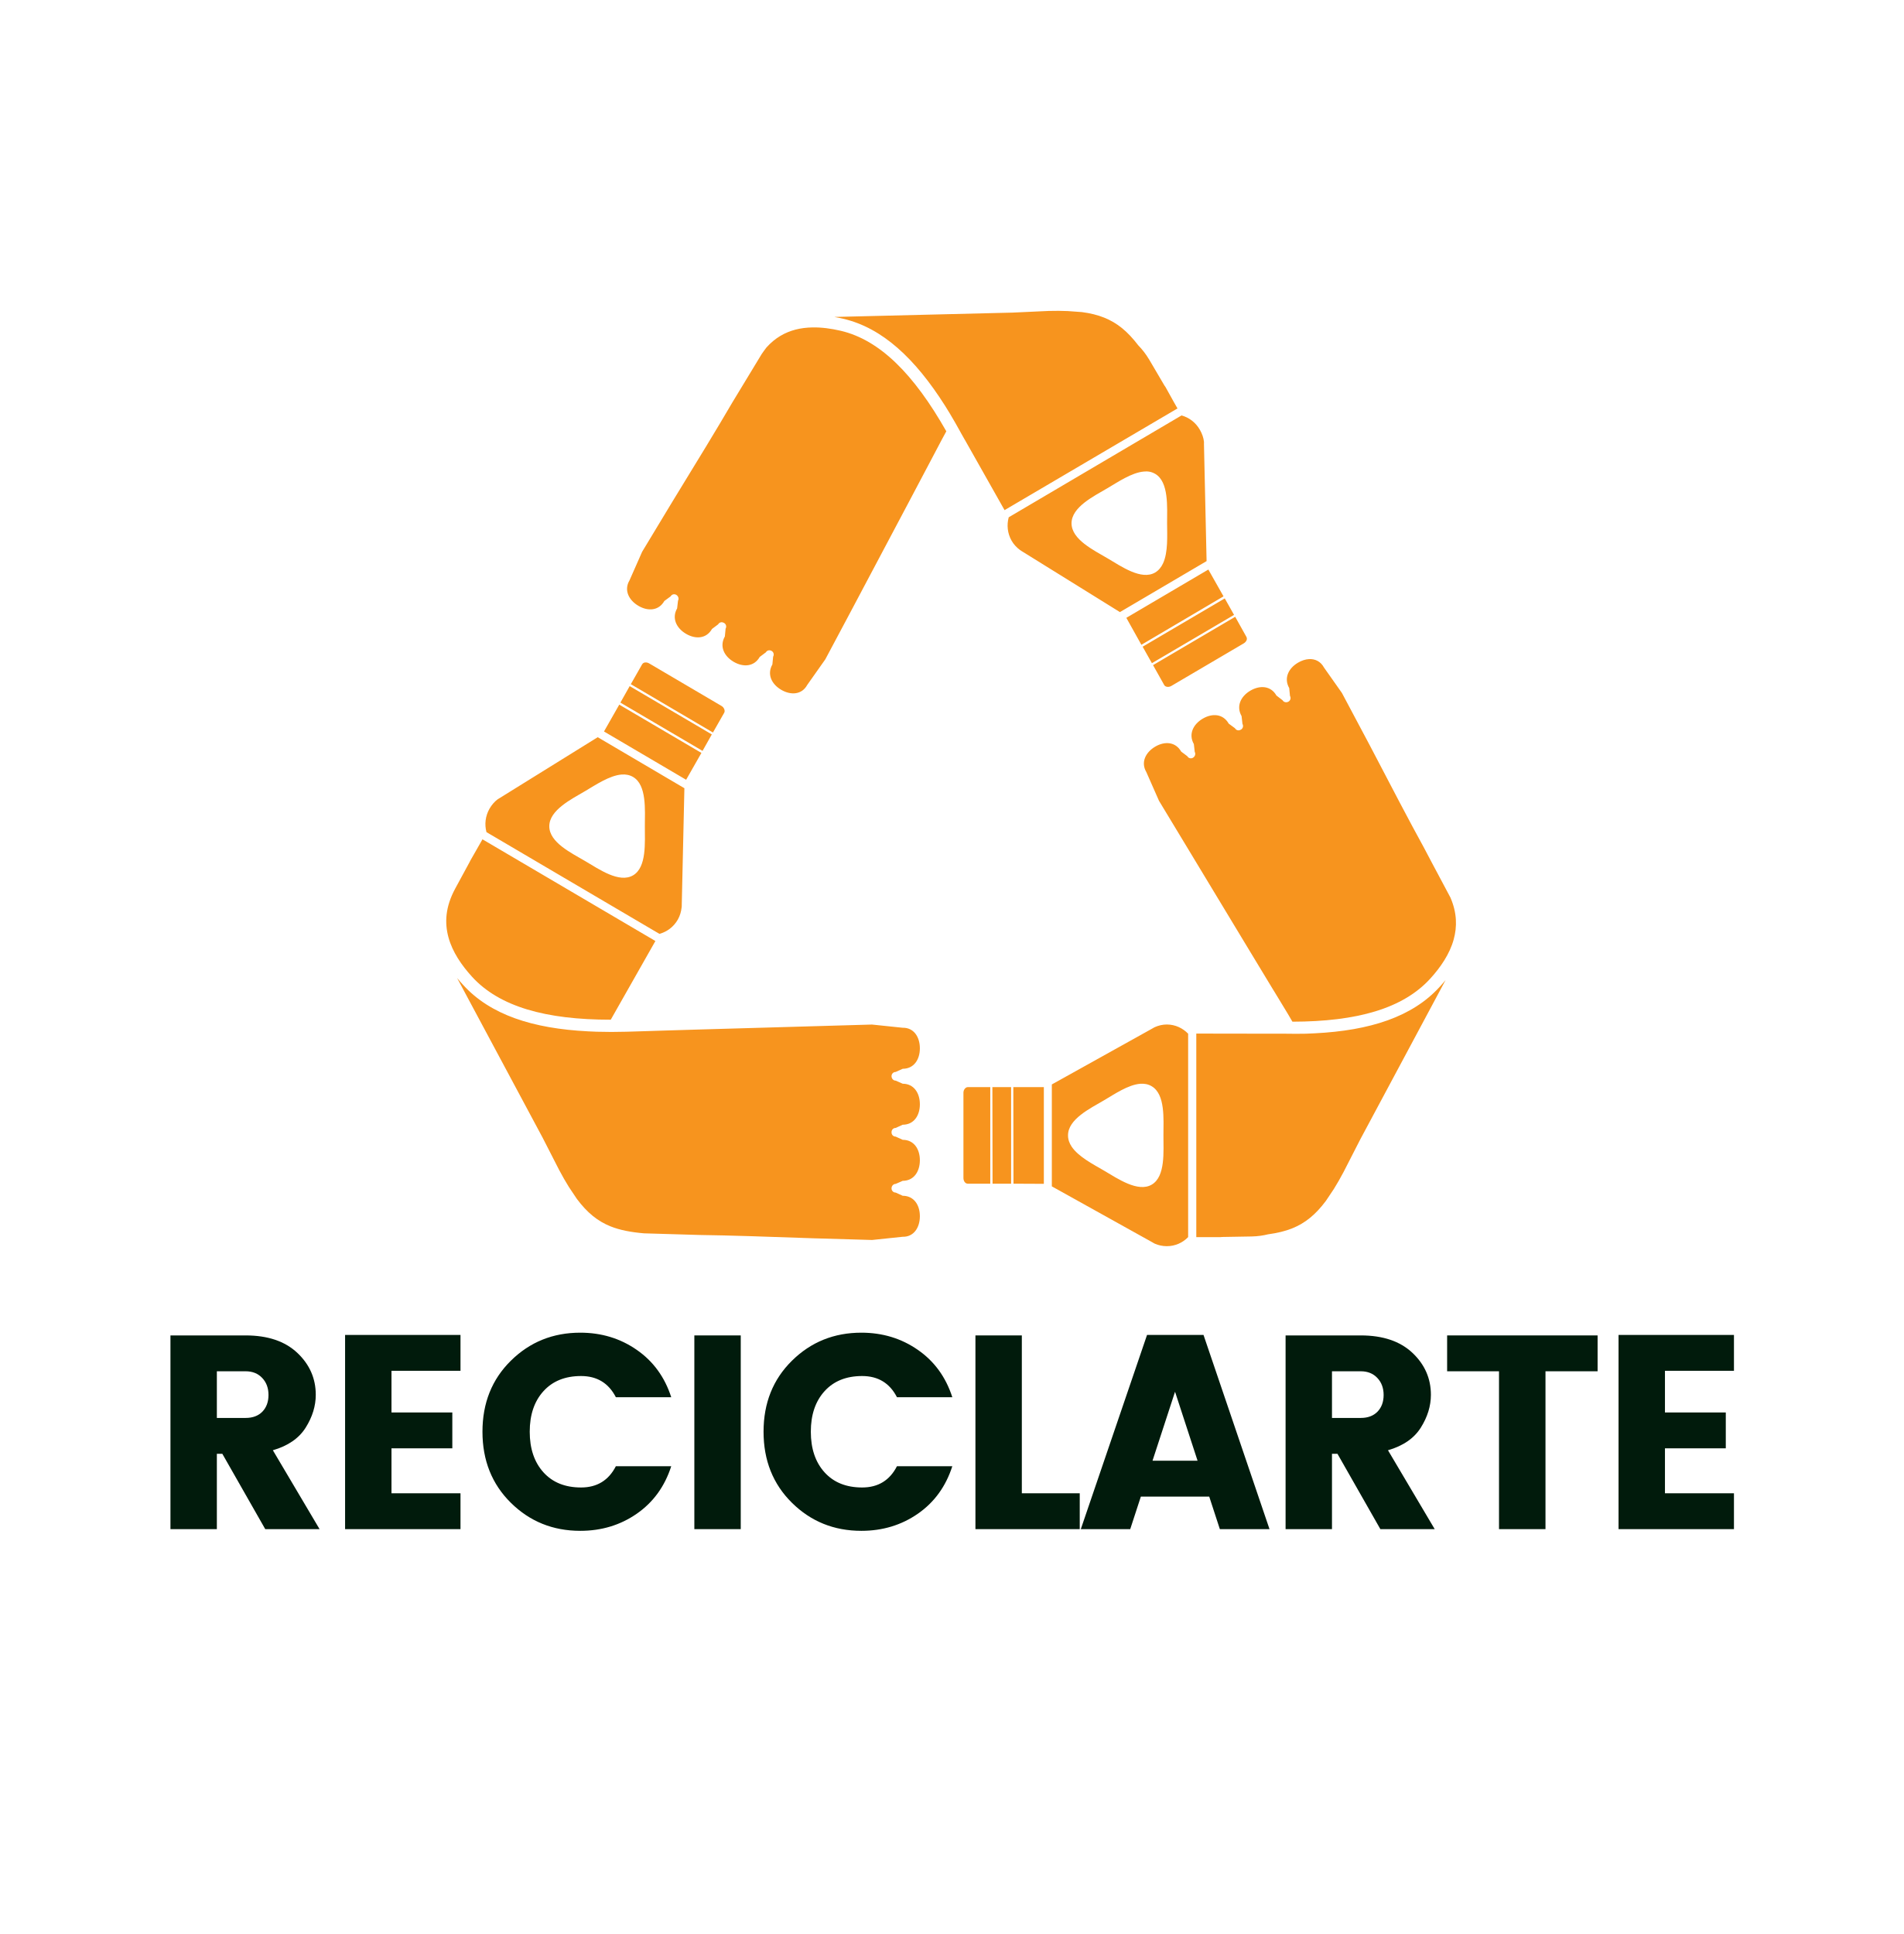
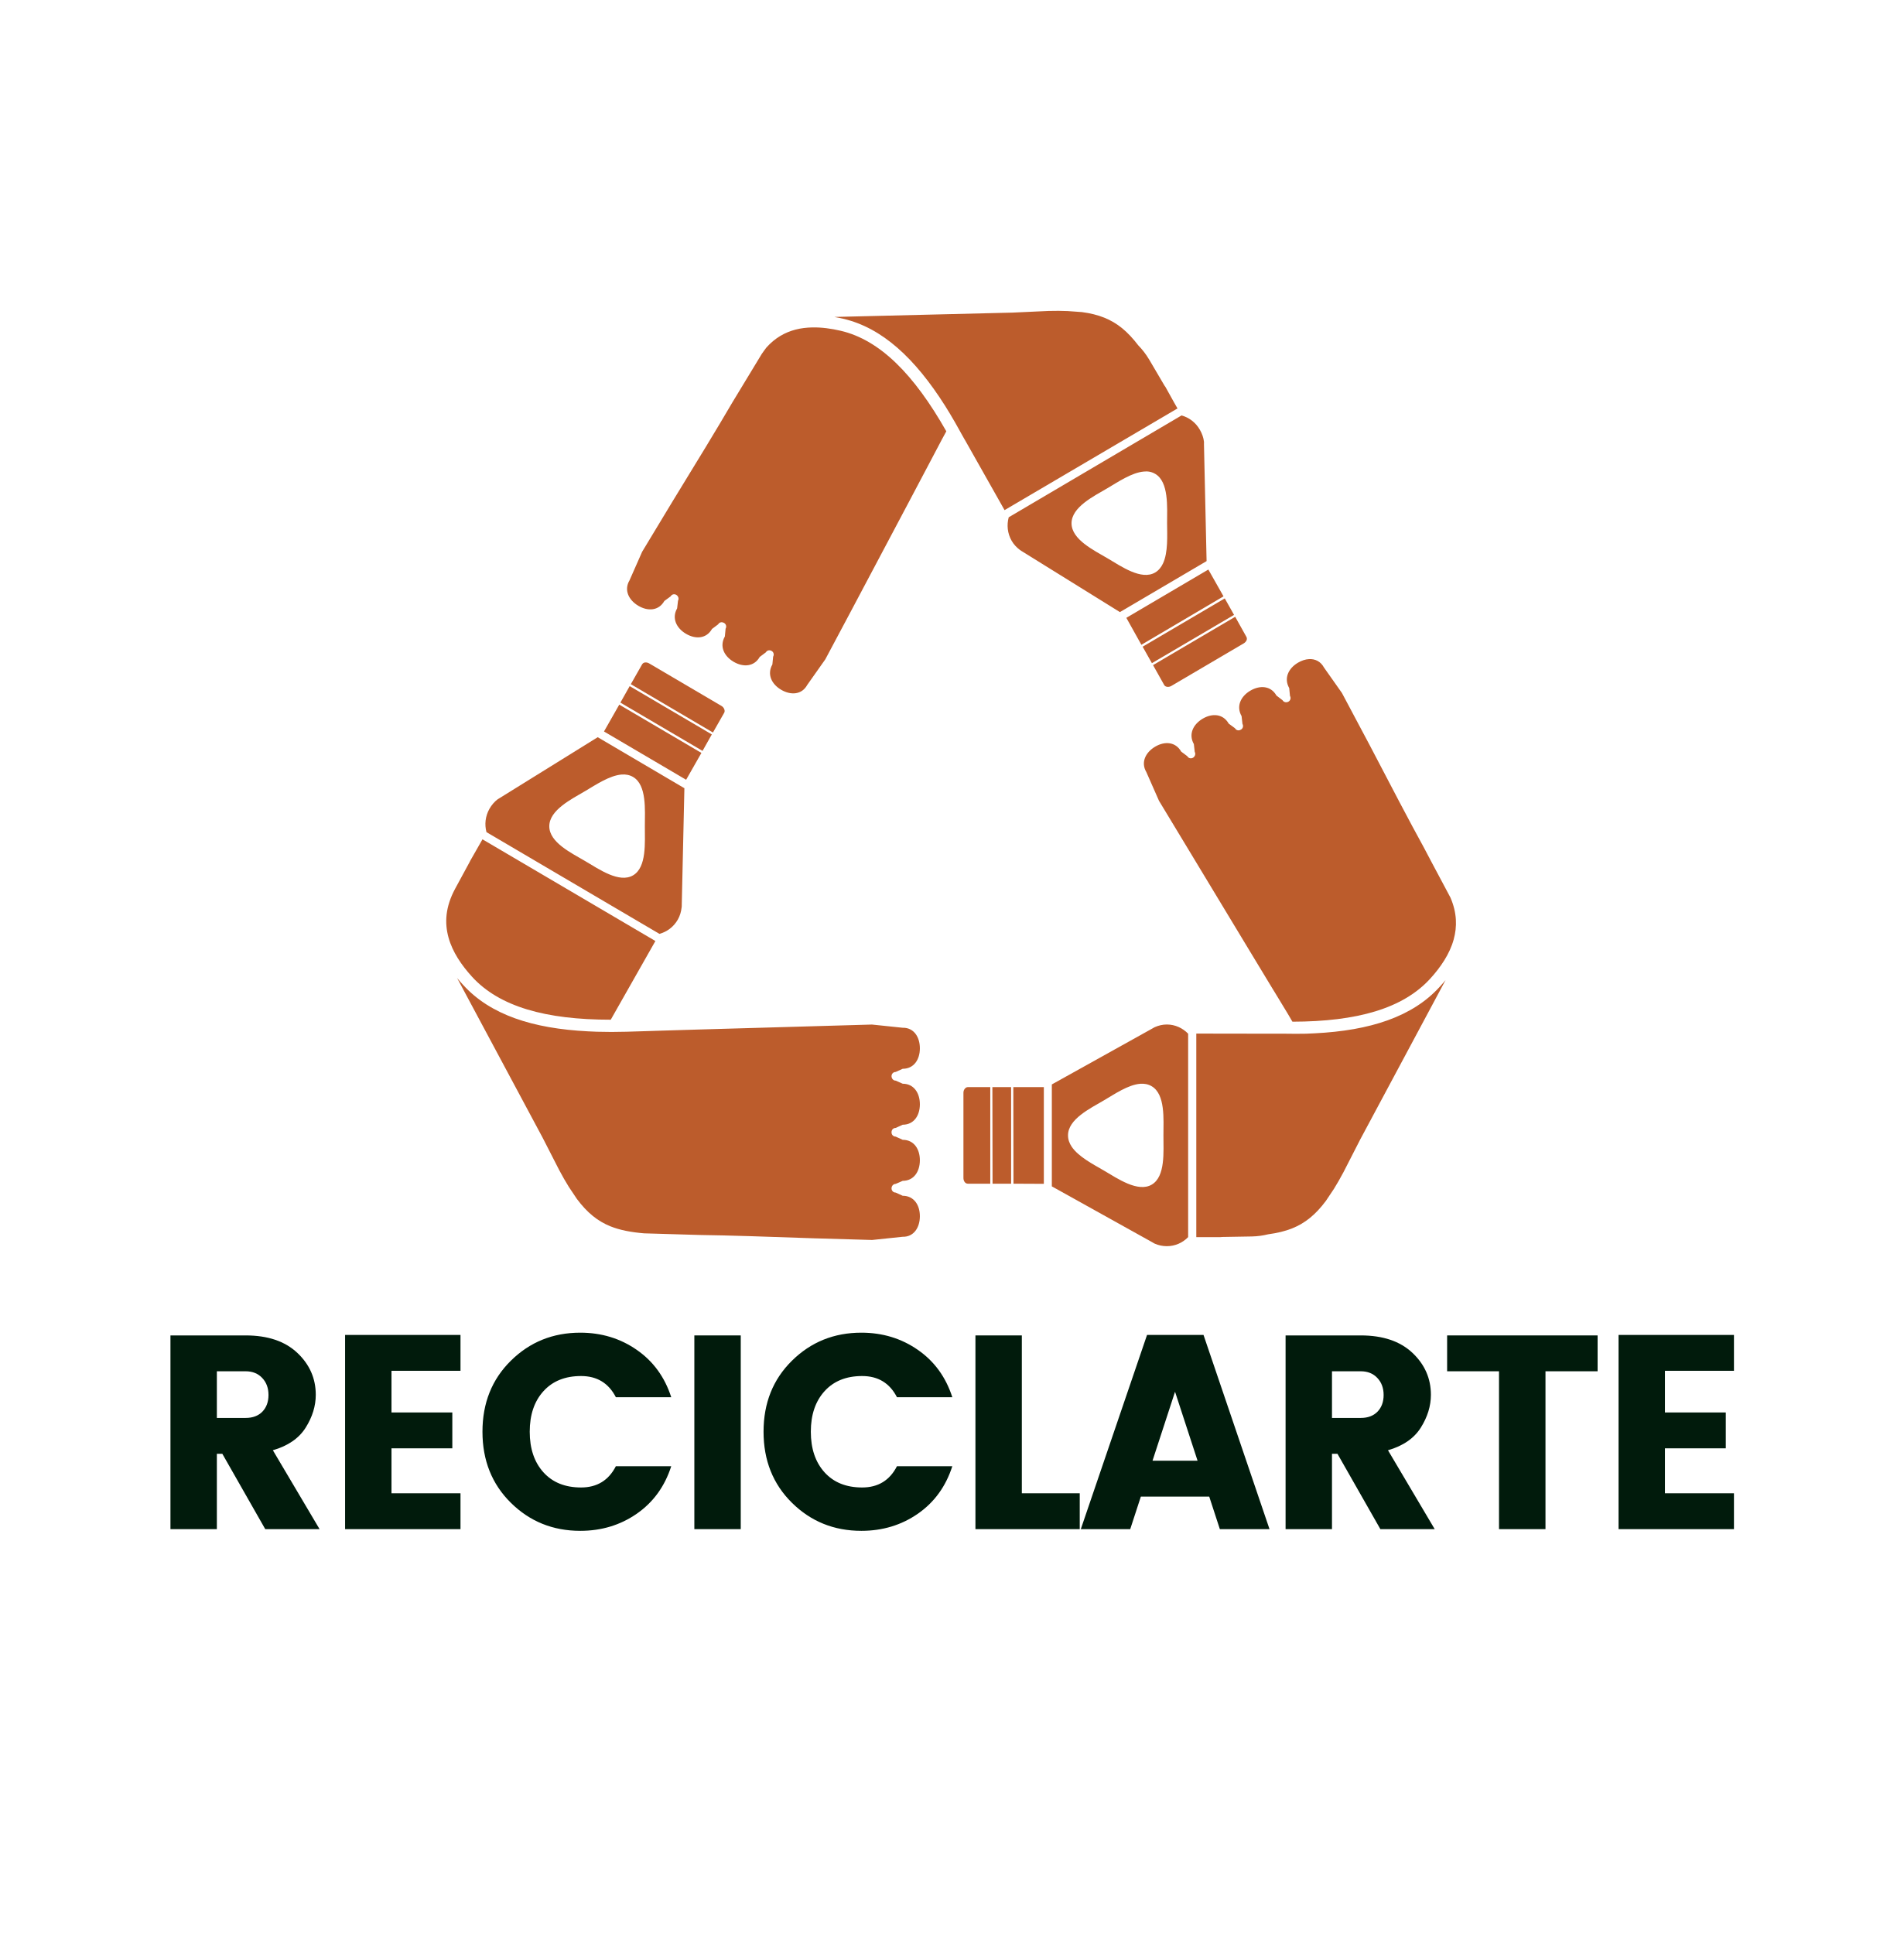
<svg xmlns="http://www.w3.org/2000/svg" width="187" height="190" viewBox="0 0 187 190" fill="none">
-   <path d="M63.36 65.083C63.233 65.101 63.134 65.168 63.075 65.271L61.967 67.216L70.035 71.963L71.144 70.017C71.202 69.912 71.192 69.784 71.144 69.665C71.097 69.546 71.007 69.429 70.873 69.352L63.765 65.172C63.633 65.093 63.484 65.067 63.36 65.083ZM61.856 67.406L60.944 69.025L69.013 73.769L69.924 72.15L61.856 67.406ZM60.833 69.225L59.332 71.862L67.4 76.606L68.902 73.969L60.833 69.225ZM58.714 72.426L49.107 78.389L49.045 78.427C48.99 78.462 48.936 78.488 48.885 78.525C48.566 78.765 48.295 79.084 48.082 79.456C47.671 80.182 47.586 81.003 47.788 81.751L64.776 91.744C65.514 91.546 66.175 91.064 66.588 90.337C66.798 89.965 66.913 89.559 66.956 89.157C66.971 89.092 66.971 89.035 66.971 88.969V88.894L67.23 77.435L58.718 72.426H58.714ZM61.067 76.091C61.465 76.061 61.85 76.131 62.189 76.331C63.545 77.124 63.348 79.57 63.346 81.162C63.339 82.755 63.543 85.199 62.189 85.995C60.833 86.79 58.849 85.399 57.495 84.602C56.141 83.804 53.959 82.769 53.959 81.175C53.957 79.582 56.143 78.508 57.495 77.71C58.51 77.112 59.877 76.184 61.067 76.091ZM47.395 82.456L46.199 84.552L46.125 84.702L44.722 87.287C43.74 89.1 43.664 90.664 44.056 92.095C44.448 93.528 45.344 94.832 46.36 95.948C49.052 98.905 53.612 100.178 59.996 100.178L64.382 92.447L47.395 82.456H47.393H47.395ZM44.905 96.087L53.295 111.752L54.933 114.952C55.257 115.569 55.572 116.106 55.882 116.609L56.671 117.788C57.686 119.146 58.714 119.971 59.959 120.474C60.896 120.852 61.975 121.054 63.261 121.165L68.742 121.327C71.627 121.364 75.439 121.495 79.952 121.653C80.129 121.665 80.266 121.665 80.445 121.667L85.669 121.818L88.675 121.503C89.766 121.527 90.362 120.597 90.362 119.482C90.362 118.37 89.768 117.475 88.675 117.475L87.985 117.161C87.756 117.161 87.578 116.981 87.578 116.747C87.578 116.514 87.756 116.308 87.985 116.308L88.675 116.007C89.768 116.007 90.362 115.098 90.362 113.986C90.362 112.872 89.768 111.977 88.675 111.977L87.985 111.663C87.756 111.663 87.578 111.483 87.578 111.249V111.223C87.578 110.99 87.756 110.81 87.985 110.81L88.675 110.495C89.768 110.495 90.362 109.6 90.362 108.488C90.362 107.374 89.768 106.467 88.675 106.467L87.985 106.164C87.756 106.164 87.578 105.959 87.578 105.725C87.578 105.494 87.756 105.311 87.985 105.311L88.675 104.999C89.768 104.999 90.362 104.102 90.362 102.99C90.362 101.876 89.766 100.947 88.675 100.969L85.656 100.654L80.385 100.805L68.545 101.145L64.394 101.27L63.999 101.284L61.548 101.359C60.537 101.389 59.567 101.387 58.628 101.359C58.336 101.351 58.054 101.335 57.766 101.321C52.315 101.046 48.172 99.703 45.498 96.763C45.299 96.546 45.096 96.32 44.905 96.087Z" fill="#F7941E" />
-   <path d="M103.991 30.537C103.678 30.533 103.349 30.537 103.006 30.548L99.47 30.711L81.964 31.138C82.26 31.19 82.543 31.247 82.827 31.314C86.663 32.205 89.885 35.201 92.844 39.874C92.999 40.12 93.145 40.359 93.299 40.614C93.634 41.171 93.979 41.774 94.308 42.372C94.341 42.433 94.361 42.473 94.396 42.534L94.764 43.187L94.79 43.225L98.681 50.116L115.669 40.126C115.56 39.94 115.439 39.726 115.338 39.548L114.487 38.016L114.389 37.879L112.899 35.344C112.564 34.778 112.194 34.315 111.814 33.925C111.294 33.248 110.774 32.684 110.213 32.231C109.163 31.382 107.946 30.879 106.282 30.661L104.891 30.56C104.601 30.548 104.303 30.538 103.991 30.537ZM79.785 32.167C79.228 32.179 78.676 32.243 78.147 32.381C77.114 32.65 76.144 33.185 75.289 34.139C75.139 34.34 74.983 34.544 74.833 34.766L71.95 39.522C70.478 42.049 68.465 45.347 66.073 49.249C65.98 49.404 65.91 49.521 65.814 49.677L63.079 54.207L61.837 57.02C61.272 57.974 61.764 58.961 62.711 59.517C63.656 60.074 64.714 60.004 65.261 59.041L65.877 58.589C65.992 58.387 66.233 58.322 66.432 58.439C66.629 58.556 66.718 58.813 66.603 59.015L66.516 59.769C65.97 60.733 66.443 61.71 67.39 62.267C68.337 62.823 69.394 62.753 69.942 61.789L70.544 61.338C70.659 61.134 70.9 61.071 71.099 61.188C71.113 61.19 71.115 61.184 71.115 61.188C71.128 61.19 71.13 61.198 71.13 61.2C71.329 61.316 71.393 61.562 71.278 61.764L71.204 62.53C70.659 63.494 71.12 64.459 72.067 65.016C73.014 65.572 74.083 65.502 74.629 64.539L75.232 64.087C75.347 63.883 75.601 63.832 75.799 63.949C75.998 64.066 76.062 64.311 75.947 64.513L75.873 65.279C75.328 66.243 75.79 67.209 76.736 67.765C77.683 68.321 78.77 68.261 79.298 67.288L81.072 64.776L83.585 60.058L89.215 49.44L91.186 45.711L91.371 45.361L92.53 43.164C92.672 42.894 92.816 42.633 92.96 42.372C89.774 36.759 86.429 33.391 82.576 32.494C81.665 32.282 80.72 32.148 79.791 32.167H79.785ZM116.065 40.814L99.089 50.819C98.886 51.569 98.96 52.391 99.371 53.117C99.581 53.489 99.877 53.794 100.197 54.033C100.25 54.071 100.29 54.099 100.345 54.132L100.407 54.17L110.014 60.133L118.527 55.124L118.27 43.664V43.589C118.258 43.524 118.285 43.466 118.27 43.401C118.227 42.999 118.085 42.605 117.874 42.233C117.463 41.507 116.801 41.012 116.065 40.814H116.063H116.065ZM112.664 46.312C112.952 46.326 113.223 46.401 113.478 46.552C114.832 47.348 114.647 49.816 114.647 51.409C114.652 52.604 114.758 54.265 114.241 55.363C114.068 55.729 113.815 56.042 113.478 56.242C112.124 57.039 110.149 55.646 108.795 54.849C107.443 54.051 105.26 53.002 105.26 51.409C105.263 49.816 107.441 48.753 108.795 47.957C109.812 47.359 111.179 46.423 112.368 46.326C112.467 46.318 112.568 46.309 112.664 46.312ZM118.7 55.953L110.644 60.697L112.122 63.345L120.19 58.587L118.7 55.953ZM120.313 58.789L112.245 63.533L113.156 65.152L121.225 60.408L120.313 58.789ZM121.336 60.596L113.267 65.342L114.364 67.299C114.423 67.404 114.534 67.458 114.66 67.476C114.785 67.492 114.933 67.466 115.065 67.387L122.173 63.209C122.308 63.129 122.409 63.013 122.458 62.894C122.504 62.775 122.491 62.658 122.432 62.556L121.338 60.596H121.336Z" fill="#F7941E" />
-   <path d="M128.592 64.752C128.233 64.77 127.861 64.895 127.507 65.103C126.56 65.659 126.098 66.636 126.644 67.6L126.718 68.366C126.833 68.568 126.77 68.816 126.57 68.93C126.371 69.047 126.106 68.996 125.991 68.794L125.387 68.329C124.842 67.365 123.771 67.296 122.826 67.852C121.879 68.408 121.416 69.386 121.963 70.349L122.051 71.115C122.164 71.317 122.101 71.563 121.903 71.679C121.887 71.683 121.887 71.677 121.887 71.679C121.871 71.683 121.871 71.691 121.871 71.693C121.673 71.81 121.431 71.745 121.316 71.543L120.701 71.09C120.153 70.126 119.098 70.045 118.151 70.601C117.204 71.157 116.729 72.135 117.276 73.099L117.362 73.864C117.477 74.066 117.389 74.326 117.191 74.442C116.992 74.559 116.75 74.494 116.635 74.292L116.032 73.839C115.486 72.875 114.428 72.794 113.482 73.35C112.535 73.906 112.042 74.894 112.607 75.848L113.852 78.672L116.612 83.24L122.82 93.519L125 97.122L125.21 97.462L126.504 99.596C126.663 99.859 126.807 100.112 126.959 100.373C133.296 100.362 137.817 99.087 140.497 96.144C141.514 95.028 142.41 93.721 142.802 92.29C143.143 91.044 143.135 89.696 142.48 88.174L142.465 88.148L140.901 85.211L140.653 84.746L139.866 83.254C138.454 80.691 136.666 77.261 134.545 73.199C134.461 73.039 134.395 72.922 134.311 72.76L131.821 68.077L130.06 65.58C129.731 64.97 129.178 64.719 128.582 64.752H128.592ZM142.007 96.281C141.814 96.516 141.614 96.742 141.415 96.959C138.738 99.896 134.595 101.242 129.145 101.515C128.859 101.531 128.576 101.545 128.282 101.553C127.643 101.571 126.948 101.561 126.276 101.553C126.206 101.551 126.172 101.555 126.102 101.553H125.265L117.516 101.541V121.537H119.894L120.054 121.523L122.96 121.473C123.556 121.461 124.086 121.38 124.575 121.26C125.465 121.139 126.25 120.953 126.952 120.67C128.198 120.167 129.227 119.342 130.242 117.984L131.031 116.804C131.34 116.302 131.656 115.765 131.979 115.148L133.617 111.948L142.005 96.282L142.007 96.281ZM114.621 100.649C114.201 100.649 113.79 100.749 113.427 100.914C113.369 100.939 113.324 100.971 113.267 101.001L113.205 101.038L103.325 106.537V116.551L113.205 122.049L113.267 122.087C113.324 122.119 113.369 122.15 113.427 122.176C113.79 122.338 114.201 122.427 114.621 122.427C115.443 122.427 116.18 122.089 116.715 121.537V101.553C116.18 101.001 115.443 100.649 114.621 100.649ZM112.009 106.473C112.406 106.442 112.792 106.511 113.131 106.713C114.485 107.508 114.29 109.951 114.288 111.544C114.284 113.137 114.497 115.579 113.143 116.377C111.789 117.175 109.792 115.791 108.437 114.995C107.422 114.4 105.945 113.654 105.271 112.648C105.047 112.314 104.915 111.944 104.915 111.544C104.907 109.951 107.083 108.9 108.437 108.104C109.453 107.508 110.819 106.566 112.009 106.473ZM95.072 106.8C94.953 106.8 94.84 106.873 94.764 106.976C94.686 107.079 94.641 107.207 94.641 107.364V115.724C94.641 115.882 94.688 116.023 94.764 116.126C94.84 116.229 94.953 116.288 95.072 116.288H97.277V106.8H95.072ZM97.485 106.8L97.501 116.288H99.324V106.8H97.485ZM99.542 106.8L99.558 116.288L102.54 116.302V106.8H99.542Z" fill="#F7941E" />
+   <path d="M63.36 65.083C63.233 65.101 63.134 65.168 63.075 65.271L61.967 67.216L70.035 71.963L71.144 70.017C71.202 69.912 71.192 69.784 71.144 69.665C71.097 69.546 71.007 69.429 70.873 69.352L63.765 65.172C63.633 65.093 63.484 65.067 63.36 65.083ZM61.856 67.406L60.944 69.025L69.013 73.769L69.924 72.15L61.856 67.406ZM60.833 69.225L59.332 71.862L67.4 76.606L68.902 73.969L60.833 69.225ZM58.714 72.426L49.107 78.389L49.045 78.427C48.99 78.462 48.936 78.488 48.885 78.525C48.566 78.765 48.295 79.084 48.082 79.456C47.671 80.182 47.586 81.003 47.788 81.751L64.776 91.744C65.514 91.546 66.175 91.064 66.588 90.337C66.798 89.965 66.913 89.559 66.956 89.157C66.971 89.092 66.971 89.035 66.971 88.969V88.894L67.23 77.435L58.718 72.426H58.714ZM61.067 76.091C61.465 76.061 61.85 76.131 62.189 76.331C63.545 77.124 63.348 79.57 63.346 81.162C63.339 82.755 63.543 85.199 62.189 85.995C60.833 86.79 58.849 85.399 57.495 84.602C56.141 83.804 53.959 82.769 53.959 81.175C53.957 79.582 56.143 78.508 57.495 77.71C58.51 77.112 59.877 76.184 61.067 76.091ZM47.395 82.456L46.199 84.552L46.125 84.702L44.722 87.287C43.74 89.1 43.664 90.664 44.056 92.095C44.448 93.528 45.344 94.832 46.36 95.948C49.052 98.905 53.612 100.178 59.996 100.178L64.382 92.447L47.395 82.456H47.393H47.395ZM44.905 96.087L53.295 111.752L54.933 114.952C55.257 115.569 55.572 116.106 55.882 116.609L56.671 117.788C57.686 119.146 58.714 119.971 59.959 120.474C60.896 120.852 61.975 121.054 63.261 121.165L68.742 121.327C71.627 121.364 75.439 121.495 79.952 121.653C80.129 121.665 80.266 121.665 80.445 121.667L85.669 121.818L88.675 121.503C89.766 121.527 90.362 120.597 90.362 119.482C90.362 118.37 89.768 117.475 88.675 117.475L87.985 117.161C87.756 117.161 87.578 116.981 87.578 116.747C87.578 116.514 87.756 116.308 87.985 116.308L88.675 116.007C89.768 116.007 90.362 115.098 90.362 113.986C90.362 112.872 89.768 111.977 88.675 111.977L87.985 111.663C87.756 111.663 87.578 111.483 87.578 111.249V111.223C87.578 110.99 87.756 110.81 87.985 110.81L88.675 110.495C89.768 110.495 90.362 109.6 90.362 108.488C90.362 107.374 89.768 106.467 88.675 106.467L87.985 106.164C87.756 106.164 87.578 105.959 87.578 105.725C87.578 105.494 87.756 105.311 87.985 105.311L88.675 104.999C89.768 104.999 90.362 104.102 90.362 102.99C90.362 101.876 89.766 100.947 88.675 100.969L85.656 100.654L80.385 100.805L68.545 101.145L64.394 101.27L63.999 101.284L61.548 101.359C60.537 101.389 59.567 101.387 58.628 101.359C58.336 101.351 58.054 101.335 57.766 101.321C52.315 101.046 48.172 99.703 45.498 96.763C45.299 96.546 45.096 96.32 44.905 96.087Z" fill="#BC5C2C" />
+   <path d="M103.991 30.537C103.678 30.533 103.349 30.537 103.006 30.548L99.47 30.711L81.964 31.138C82.26 31.19 82.543 31.247 82.827 31.314C86.663 32.205 89.885 35.201 92.844 39.874C92.999 40.12 93.145 40.359 93.299 40.614C93.634 41.171 93.979 41.774 94.308 42.372C94.341 42.433 94.361 42.473 94.396 42.534L94.764 43.187L94.79 43.225L98.681 50.116L115.669 40.126C115.56 39.94 115.439 39.726 115.338 39.548L114.487 38.016L114.389 37.879L112.899 35.344C112.564 34.778 112.194 34.315 111.814 33.925C111.294 33.248 110.774 32.684 110.213 32.231C109.163 31.382 107.946 30.879 106.282 30.661L104.891 30.56C104.601 30.548 104.303 30.538 103.991 30.537ZM79.785 32.167C79.228 32.179 78.676 32.243 78.147 32.381C77.114 32.65 76.144 33.185 75.289 34.139C75.139 34.34 74.983 34.544 74.833 34.766L71.95 39.522C70.478 42.049 68.465 45.347 66.073 49.249C65.98 49.404 65.91 49.521 65.814 49.677L63.079 54.207L61.837 57.02C61.272 57.974 61.764 58.961 62.711 59.517C63.656 60.074 64.714 60.004 65.261 59.041L65.877 58.589C65.992 58.387 66.233 58.322 66.432 58.439C66.629 58.556 66.718 58.813 66.603 59.015L66.516 59.769C65.97 60.733 66.443 61.71 67.39 62.267C68.337 62.823 69.394 62.753 69.942 61.789L70.544 61.338C70.659 61.134 70.9 61.071 71.099 61.188C71.113 61.19 71.115 61.184 71.115 61.188C71.128 61.19 71.13 61.198 71.13 61.2C71.329 61.316 71.393 61.562 71.278 61.764L71.204 62.53C70.659 63.494 71.12 64.459 72.067 65.016C73.014 65.572 74.083 65.502 74.629 64.539L75.232 64.087C75.347 63.883 75.601 63.832 75.799 63.949C75.998 64.066 76.062 64.311 75.947 64.513L75.873 65.279C75.328 66.243 75.79 67.209 76.736 67.765C77.683 68.321 78.77 68.261 79.298 67.288L81.072 64.776L83.585 60.058L89.215 49.44L91.186 45.711L91.371 45.361L92.53 43.164C92.672 42.894 92.816 42.633 92.96 42.372C89.774 36.759 86.429 33.391 82.576 32.494C81.665 32.282 80.72 32.148 79.791 32.167H79.785ZM116.065 40.814L99.089 50.819C98.886 51.569 98.96 52.391 99.371 53.117C99.581 53.489 99.877 53.794 100.197 54.033C100.25 54.071 100.29 54.099 100.345 54.132L100.407 54.17L110.014 60.133L118.527 55.124L118.27 43.664V43.589C118.258 43.524 118.285 43.466 118.27 43.401C118.227 42.999 118.085 42.605 117.874 42.233C117.463 41.507 116.801 41.012 116.065 40.814H116.063H116.065ZM112.664 46.312C112.952 46.326 113.223 46.401 113.478 46.552C114.832 47.348 114.647 49.816 114.647 51.409C114.652 52.604 114.758 54.265 114.241 55.363C114.068 55.729 113.815 56.042 113.478 56.242C112.124 57.039 110.149 55.646 108.795 54.849C107.443 54.051 105.26 53.002 105.26 51.409C105.263 49.816 107.441 48.753 108.795 47.957C109.812 47.359 111.179 46.423 112.368 46.326C112.467 46.318 112.568 46.309 112.664 46.312ZM118.7 55.953L110.644 60.697L112.122 63.345L120.19 58.587L118.7 55.953ZM120.313 58.789L112.245 63.533L113.156 65.152L121.225 60.408L120.313 58.789ZM121.336 60.596L113.267 65.342L114.364 67.299C114.423 67.404 114.534 67.458 114.66 67.476C114.785 67.492 114.933 67.466 115.065 67.387L122.173 63.209C122.308 63.129 122.409 63.013 122.458 62.894C122.504 62.775 122.491 62.658 122.432 62.556L121.338 60.596H121.336Z" fill="#BC5C2C" />
+   <path d="M128.592 64.752C128.233 64.77 127.861 64.895 127.507 65.103C126.56 65.659 126.098 66.636 126.644 67.6L126.718 68.366C126.833 68.568 126.77 68.816 126.57 68.93C126.371 69.047 126.106 68.996 125.991 68.794L125.387 68.329C124.842 67.365 123.771 67.296 122.826 67.852C121.879 68.408 121.416 69.386 121.963 70.349L122.051 71.115C122.164 71.317 122.101 71.563 121.903 71.679C121.887 71.683 121.887 71.677 121.887 71.679C121.871 71.683 121.871 71.691 121.871 71.693C121.673 71.81 121.431 71.745 121.316 71.543L120.701 71.09C120.153 70.126 119.098 70.045 118.151 70.601C117.204 71.157 116.729 72.135 117.276 73.099L117.362 73.864C117.477 74.066 117.389 74.326 117.191 74.442C116.992 74.559 116.75 74.494 116.635 74.292L116.032 73.839C115.486 72.875 114.428 72.794 113.482 73.35C112.535 73.906 112.042 74.894 112.607 75.848L113.852 78.672L116.612 83.24L122.82 93.519L125 97.122L125.21 97.462L126.504 99.596C126.663 99.859 126.807 100.112 126.959 100.373C133.296 100.362 137.817 99.087 140.497 96.144C141.514 95.028 142.41 93.721 142.802 92.29C143.143 91.044 143.135 89.696 142.48 88.174L142.465 88.148L140.901 85.211L140.653 84.746L139.866 83.254C138.454 80.691 136.666 77.261 134.545 73.199C134.461 73.039 134.395 72.922 134.311 72.76L131.821 68.077L130.06 65.58C129.731 64.97 129.178 64.719 128.582 64.752H128.592ZM142.007 96.281C141.814 96.516 141.614 96.742 141.415 96.959C138.738 99.896 134.595 101.242 129.145 101.515C128.859 101.531 128.576 101.545 128.282 101.553C127.643 101.571 126.948 101.561 126.276 101.553C126.206 101.551 126.172 101.555 126.102 101.553H125.265L117.516 101.541V121.537H119.894L120.054 121.523L122.96 121.473C123.556 121.461 124.086 121.38 124.575 121.26C125.465 121.139 126.25 120.953 126.952 120.67C128.198 120.167 129.227 119.342 130.242 117.984L131.031 116.804C131.34 116.302 131.656 115.765 131.979 115.148L133.617 111.948L142.005 96.282L142.007 96.281ZM114.621 100.649C114.201 100.649 113.79 100.749 113.427 100.914C113.369 100.939 113.324 100.971 113.267 101.001L113.205 101.038L103.325 106.537V116.551L113.205 122.049L113.267 122.087C113.324 122.119 113.369 122.15 113.427 122.176C113.79 122.338 114.201 122.427 114.621 122.427C115.443 122.427 116.18 122.089 116.715 121.537V101.553C116.18 101.001 115.443 100.649 114.621 100.649ZM112.009 106.473C112.406 106.442 112.792 106.511 113.131 106.713C114.485 107.508 114.29 109.951 114.288 111.544C114.284 113.137 114.497 115.579 113.143 116.377C111.789 117.175 109.792 115.791 108.437 114.995C107.422 114.4 105.945 113.654 105.271 112.648C105.047 112.314 104.915 111.944 104.915 111.544C104.907 109.951 107.083 108.9 108.437 108.104C109.453 107.508 110.819 106.566 112.009 106.473ZM95.072 106.8C94.953 106.8 94.84 106.873 94.764 106.976C94.686 107.079 94.641 107.207 94.641 107.364V115.724C94.641 115.882 94.688 116.023 94.764 116.126C94.84 116.229 94.953 116.288 95.072 116.288H97.277V106.8H95.072ZM97.485 106.8L97.501 116.288H99.324V106.8H97.485ZM99.542 106.8L99.558 116.288L102.54 116.302V106.8H99.542Z" fill="#BC5C2C" />
  <path d="M21.303 142.824V150.226H16.744V131.194H24.131C26.301 131.194 27.992 131.764 29.203 132.904C30.413 134.044 31.019 135.42 31.019 137.029C31.019 138.127 30.688 139.202 30.029 140.251C29.369 141.302 28.294 142.044 26.804 142.476L31.393 150.226H26.056L21.84 142.824H21.303ZM21.303 134.717V139.301H24.131C24.826 139.301 25.374 139.095 25.775 138.684C26.174 138.268 26.375 137.722 26.375 137.045C26.375 136.364 26.169 135.808 25.759 135.374C25.349 134.937 24.805 134.717 24.131 134.717H21.303Z" fill="#011B0C" />
  <path d="M45.236 131.147V134.67H38.457V138.763H44.433V142.286H38.457V146.703H45.236V150.226H33.899V131.147H45.236Z" fill="#011B0C" />
  <path d="M50.183 147.637C48.323 145.801 47.394 143.473 47.394 140.655C47.394 137.836 48.323 135.513 50.183 133.68C52.041 131.844 54.315 130.925 57.001 130.925C59.083 130.925 60.932 131.487 62.548 132.611C64.169 133.732 65.299 135.283 65.938 137.266H60.499C59.786 135.879 58.647 135.184 57.079 135.184C55.514 135.184 54.283 135.681 53.385 136.673C52.485 137.666 52.037 138.992 52.037 140.655C52.037 142.317 52.485 143.647 53.385 144.645C54.283 145.638 55.514 146.133 57.079 146.133C58.647 146.133 59.786 145.436 60.499 144.043H65.938C65.299 146.034 64.169 147.59 62.548 148.714C60.932 149.834 59.083 150.392 57.001 150.392C54.315 150.392 52.041 149.474 50.183 147.637Z" fill="#011B0C" />
  <path d="M68.208 150.226V131.194H72.766V150.226H68.208Z" fill="#011B0C" />
  <path d="M77.795 147.637C75.935 145.801 75.006 143.473 75.006 140.655C75.006 137.836 75.935 135.513 77.795 133.68C79.654 131.844 81.927 130.925 84.613 130.925C86.695 130.925 88.544 131.487 90.161 132.611C91.781 133.732 92.911 135.283 93.55 137.266H88.112C87.399 135.879 86.259 135.184 84.691 135.184C83.127 135.184 81.896 135.681 80.998 136.673C80.098 137.666 79.65 138.992 79.65 140.655C79.65 142.317 80.098 143.647 80.998 144.645C81.896 145.638 83.127 146.133 84.691 146.133C86.259 146.133 87.399 145.436 88.112 144.043H93.55C92.911 146.034 91.781 147.59 90.161 148.714C88.544 149.834 86.695 150.392 84.613 150.392C81.927 150.392 79.654 149.474 77.795 147.637Z" fill="#011B0C" />
  <path d="M95.82 131.194H100.378V146.703H106.066V150.226H95.82V131.194Z" fill="#011B0C" />
  <path d="M119.83 150.226L118.786 147.028H112.07L111.026 150.226H106.171L112.677 131.147H118.225L124.708 150.226H119.83ZM113.215 143.505H117.641L115.428 136.728L113.215 143.505Z" fill="#011B0C" />
  <path d="M130.845 142.824V150.226H126.287V131.194H133.674C135.844 131.194 137.535 131.764 138.746 132.904C139.956 134.044 140.562 135.42 140.562 137.029C140.562 138.127 140.231 139.202 139.572 140.251C138.912 141.302 137.837 142.044 136.346 142.476L140.936 150.226H135.598L131.383 142.824H130.845ZM130.845 134.717V139.301H133.674C134.369 139.301 134.917 139.095 135.318 138.684C135.717 138.268 135.918 137.722 135.918 137.045C135.918 136.364 135.711 135.808 135.302 135.374C134.891 134.937 134.348 134.717 133.674 134.717H130.845Z" fill="#011B0C" />
  <path d="M142.156 134.717V131.194H156.937V134.717H151.818V150.226H147.252V134.717H142.156Z" fill="#011B0C" />
  <path d="M170.332 131.147V134.67H163.554V138.763H169.53V142.286H163.554V146.703H170.332V150.226H158.995V131.147H170.332Z" fill="#011B0C" />
</svg>
